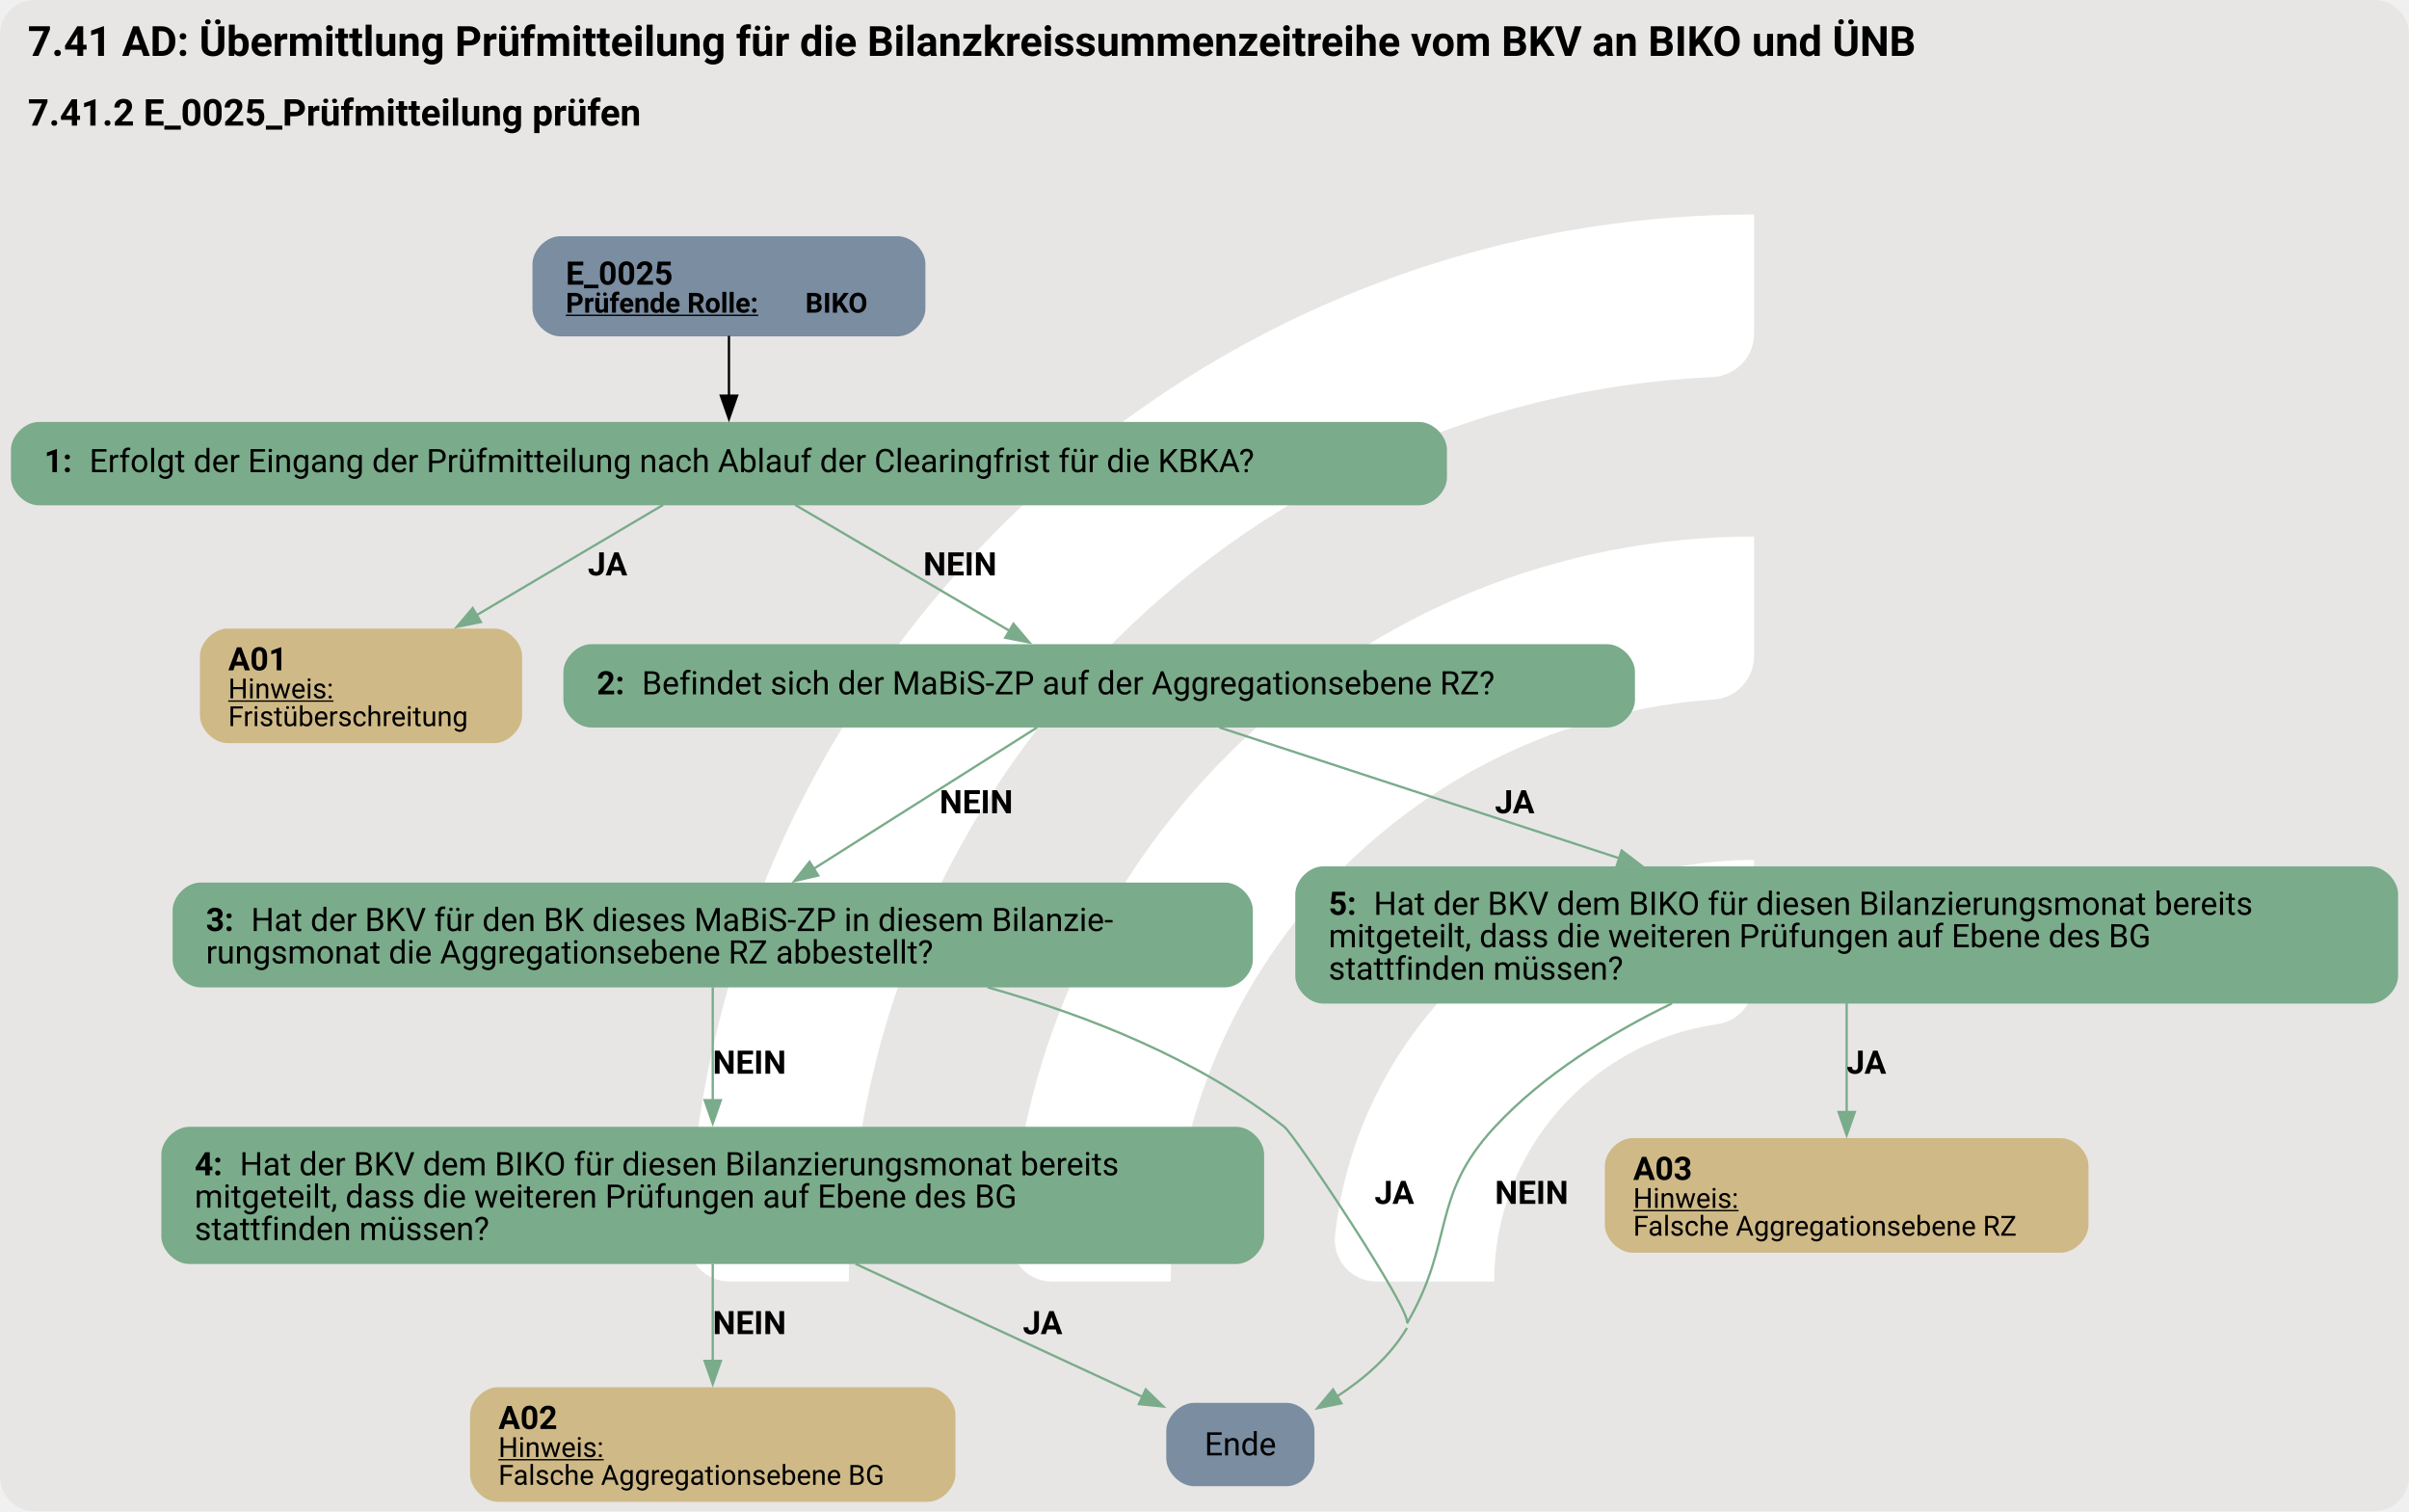
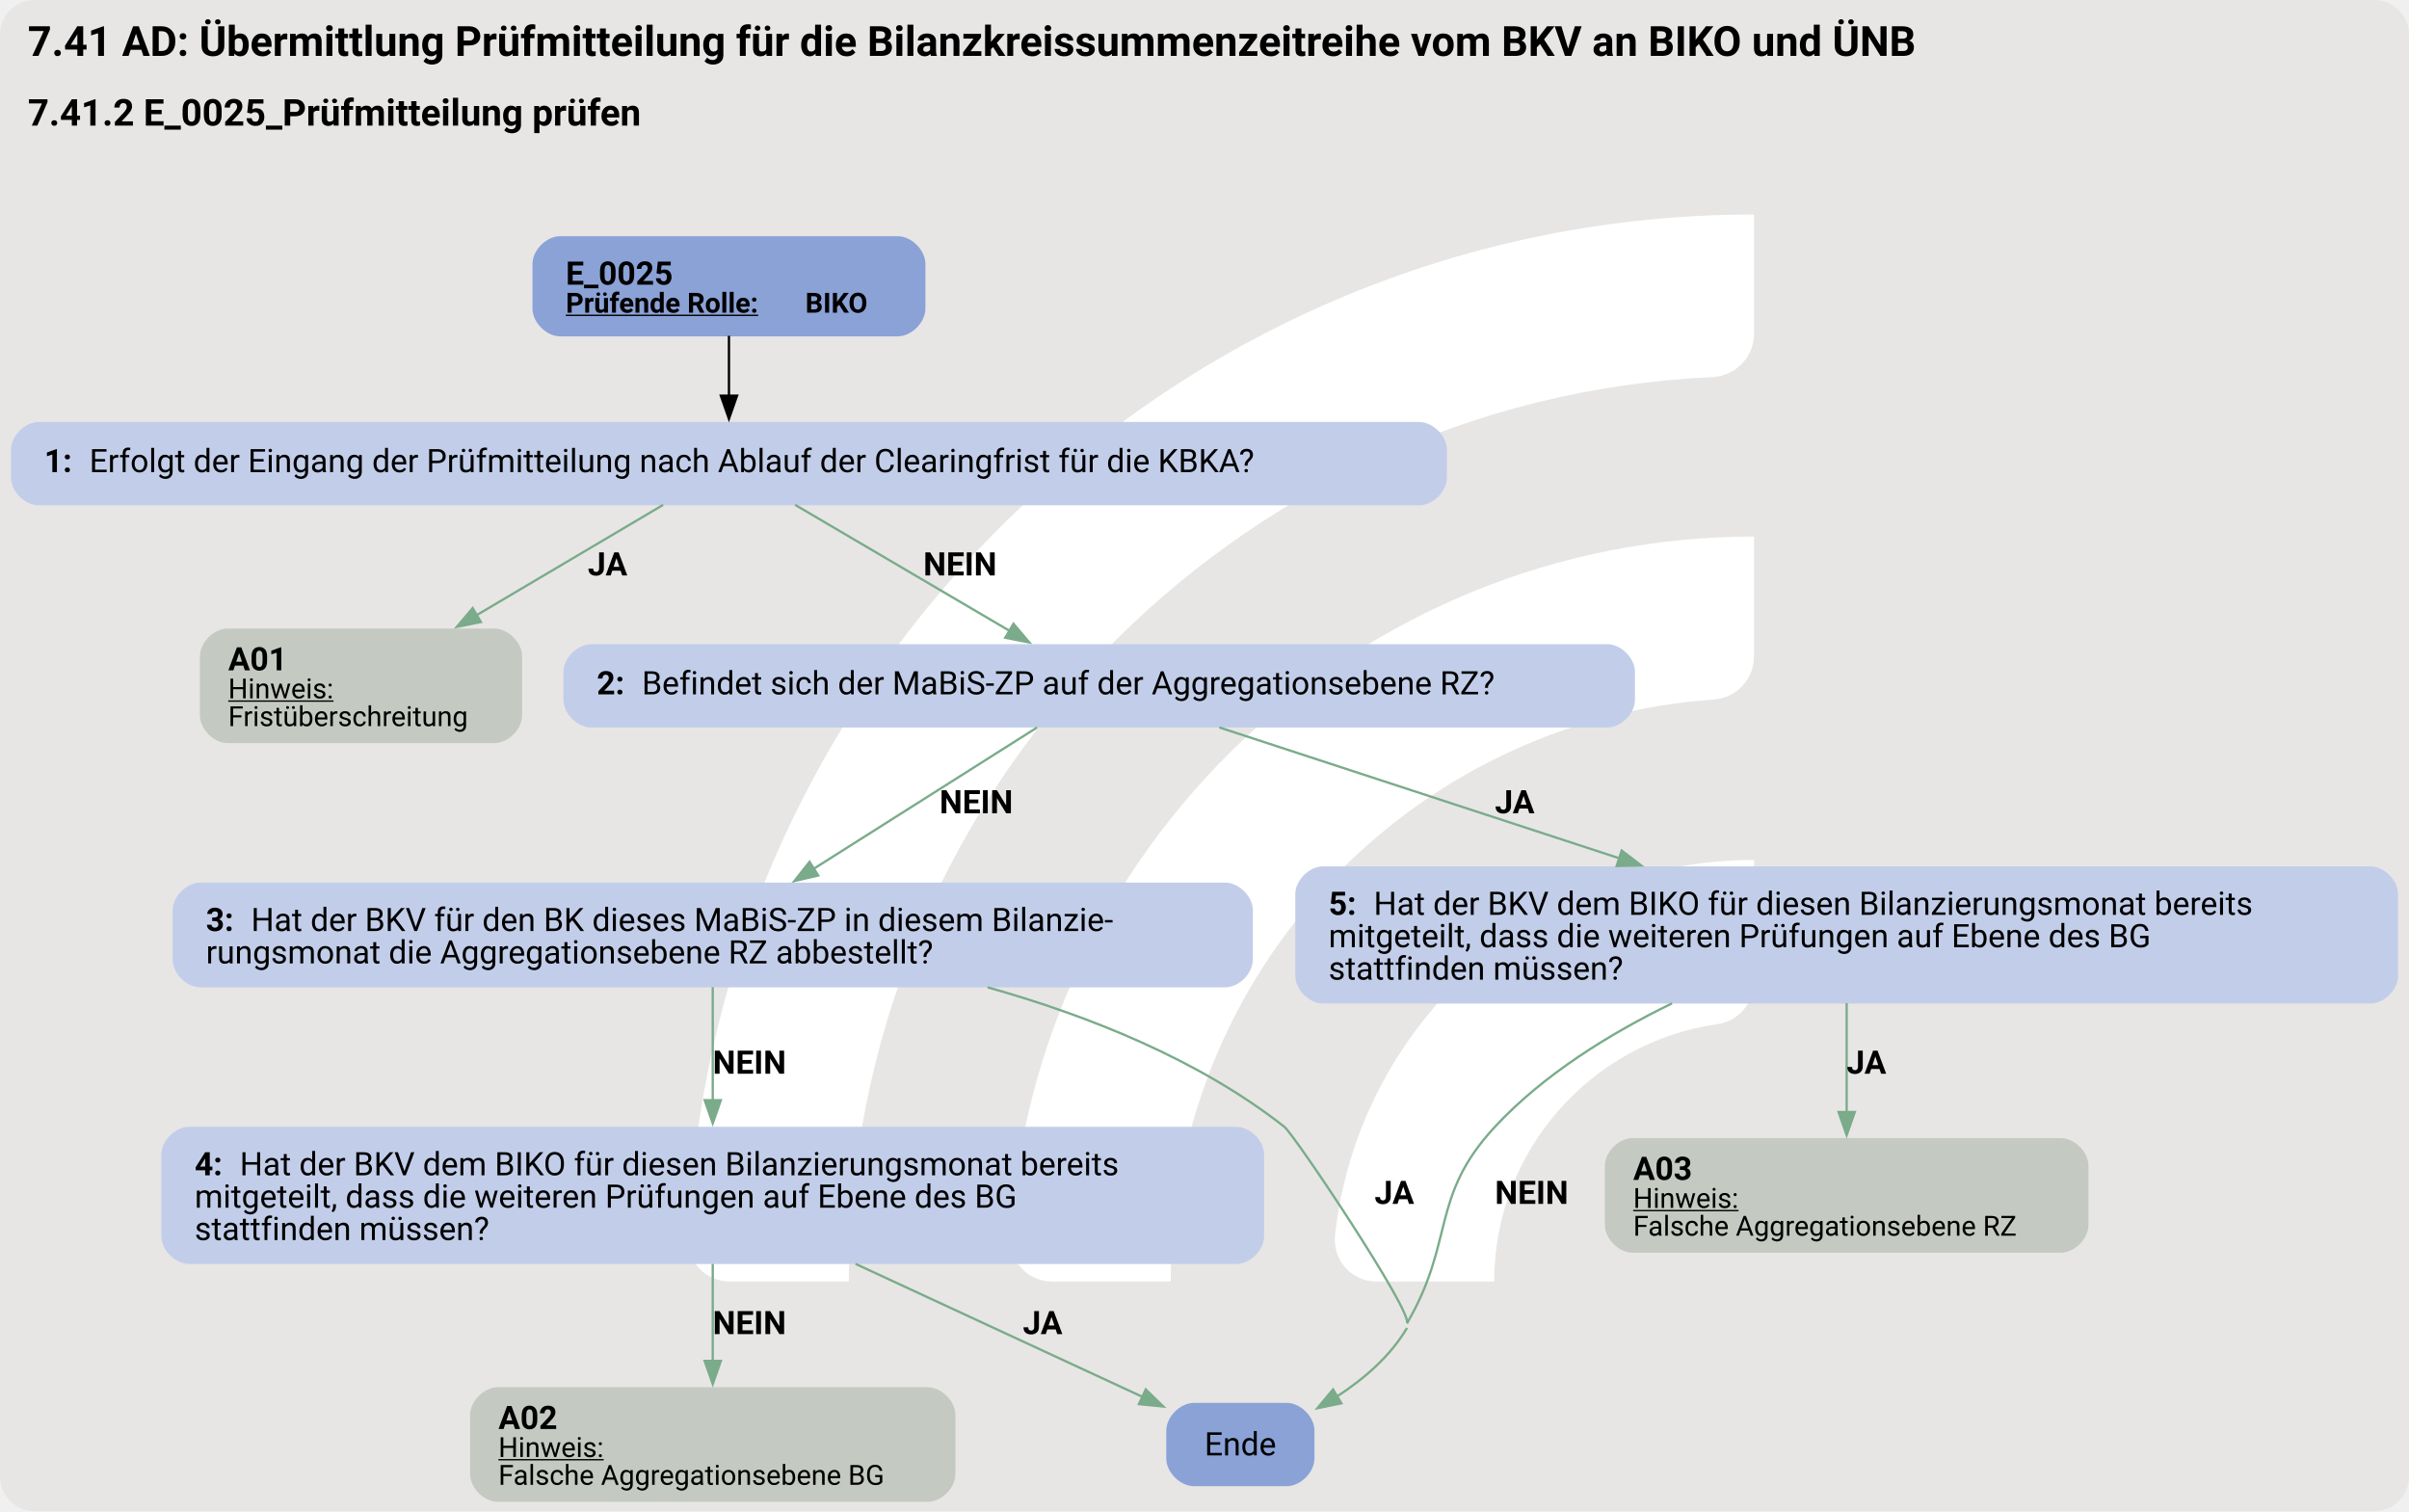
<svg xmlns="http://www.w3.org/2000/svg" version="1.1" width="1388.0px" viewBox="0 0 1388.0 870.667" height="870.667px">
  <g>
    <svg version="1.1" width="1388.0px" viewBox="0 0 1388.0 870.667" height="870.667px">
      <rect fill="#e7e6e5" x="0" y="0" width="1388.0" height="870.667" rx="20" ry="20" />
      <g>
        <g transform="translate(338.9416, 87.06667) scale(1 1) translate(0, 0) scale(1.225946 1.225946) ">
          <defs>
            <style>.cls-1{fill:#fff;}</style>
          </defs>
          <path class="cls-1" d="M122.44,531.2h-56.1c-11,0-19.9-9.12-19.46-20.11C57.47,243.89,278.15,29.78,547.91,29.78v56.02c0,10.98-8.69,19.89-19.66,20.39-225.51,10.31-405.8,197-405.8,425Z" />
          <path class="cls-1" d="M273.78,531.2h-55.93c-11.23,0-20.09-9.48-19.43-20.69,10.74-183.44,163.39-329.39,349.48-329.39v56.26c0,10.71-8.27,19.62-18.96,20.35-142.35,9.77-255.17,128.69-255.17,273.46Z" />
          <path class="cls-1" d="M425.77,531.2h-55.45c-11.65,0-20.6-10.17-19.33-21.75,10.87-99.03,95.03-176.34,196.92-176.34v57.01c0,10.05-7.28,18.75-17.23,20.16-59.22,8.4-104.91,59.42-104.91,120.92Z" />
        </g>
        <svg width="1041pt" height="653pt" viewBox="0.00 0.00 1041.00 652.88">
          <g id="graph0" class="graph" transform="scale(1 1) rotate(0) translate(4 648.88)">
            <text text-anchor="start" x="8" y="-624.78" font-family="Roboto, sans-serif" font-weight="bold" font-size="18.00">7.41 AD: Übermittlung Prüfmitteilung für die Bilanzkreissummenzeitreihe vom BKV an BIKO und ÜNB</text>
            <text text-anchor="start" x="8" y="-594.68" font-family="Roboto, sans-serif" font-weight="bold" font-size="16.00">7.41.2 E_0025_Prüfmitteilung prüfen</text>
            <g id="node1" class="node">
-               <path fill="#7a8da1" stroke="black" stroke-width="0" d="M383.9,-546.88C383.9,-546.88 238.1,-546.88 238.1,-546.88 232.1,-546.88 226.1,-540.88 226.1,-534.88 226.1,-534.88 226.1,-515.6 226.1,-515.6 226.1,-509.6 232.1,-503.6 238.1,-503.6 238.1,-503.6 383.9,-503.6 383.9,-503.6 389.9,-503.6 395.9,-509.6 395.9,-515.6 395.9,-515.6 395.9,-534.88 395.9,-534.88 395.9,-540.88 389.9,-546.88 383.9,-546.88" />
+               <path fill="#8ba2d7" stroke="black" stroke-width="0" d="M383.9,-546.88C383.9,-546.88 238.1,-546.88 238.1,-546.88 232.1,-546.88 226.1,-540.88 226.1,-534.88 226.1,-534.88 226.1,-515.6 226.1,-515.6 226.1,-509.6 232.1,-503.6 238.1,-503.6 238.1,-503.6 383.9,-503.6 383.9,-503.6 389.9,-503.6 395.9,-509.6 395.9,-515.6 395.9,-515.6 395.9,-534.88 395.9,-534.88 395.9,-540.88 389.9,-546.88 383.9,-546.88" />
              <text text-anchor="start" x="240.5" y="-525.94" font-family="Roboto, sans-serif" font-weight="bold" font-size="14.00">E_0025</text>
              <text text-anchor="start" x="240.5" y="-513.84" font-family="Roboto, sans-serif" font-weight="bold" text-decoration="underline" font-size="12.00">Prüfende Rolle:</text>
              <text text-anchor="start" x="344" y="-513.84" font-family="Roboto, sans-serif" font-weight="bold" font-size="12.00"> BIKO</text>
            </g>
            <g id="node2" class="node">
-               <path fill="#7aab8a" stroke="black" stroke-width="0" d="M609.27,-466.6C609.27,-466.6 12.73,-466.6 12.73,-466.6 6.73,-466.6 0.73,-460.6 0.73,-454.6 0.73,-454.6 0.73,-442.6 0.73,-442.6 0.73,-436.6 6.73,-430.6 12.73,-430.6 12.73,-430.6 609.27,-430.6 609.27,-430.6 615.27,-430.6 621.27,-436.6 621.27,-442.6 621.27,-442.6 621.27,-454.6 621.27,-454.6 621.27,-460.6 615.27,-466.6 609.27,-466.6" />
+               <path fill="#c2cee9" stroke="black" stroke-width="0" d="M609.27,-466.6C609.27,-466.6 12.73,-466.6 12.73,-466.6 6.73,-466.6 0.73,-460.6 0.73,-454.6 0.73,-454.6 0.73,-442.6 0.73,-442.6 0.73,-436.6 6.73,-430.6 12.73,-430.6 12.73,-430.6 609.27,-430.6 609.27,-430.6 615.27,-430.6 621.27,-436.6 621.27,-442.6 621.27,-442.6 621.27,-454.6 621.27,-454.6 621.27,-460.6 615.27,-466.6 609.27,-466.6" />
              <text text-anchor="start" x="15.12" y="-444.92" font-family="Roboto, sans-serif" font-weight="bold" font-size="14.00">1: </text>
              <text text-anchor="start" x="34.62" y="-444.92" font-family="Roboto, sans-serif" font-size="14.00">Erfolgt der Eingang der Prüfmitteilung nach Ablauf der Clearingfrist für die KBKA?</text>
            </g>
            <g id="edge1" class="edge">
              <path fill="none" stroke="black" d="M311,-503.84C311,-495.77 311,-486.36 311,-477.67" />
              <polygon fill="black" stroke="black" points="314.5,-477.96 311,-467.96 307.5,-477.96 314.5,-477.96" />
            </g>
            <g id="node3" class="node">
-               <path fill="#cfb986" stroke="black" stroke-width="0" d="M209.62,-377.35C209.62,-377.35 94.38,-377.35 94.38,-377.35 88.38,-377.35 82.39,-371.35 82.39,-365.35 82.39,-365.35 82.39,-339.83 82.39,-339.83 82.39,-333.83 88.39,-327.83 94.39,-327.83 94.39,-327.83 209.62,-327.83 209.62,-327.83 215.62,-327.83 221.62,-333.83 221.62,-339.83 221.62,-339.83 221.62,-365.35 221.62,-365.35 221.62,-371.35 215.62,-377.35 209.62,-377.35" />
+               <path fill="#c4cac1" stroke="black" stroke-width="0" d="M209.62,-377.35C209.62,-377.35 94.38,-377.35 94.38,-377.35 88.38,-377.35 82.39,-371.35 82.39,-365.35 82.39,-365.35 82.39,-339.83 82.39,-339.83 82.39,-333.83 88.39,-327.83 94.39,-327.83 94.39,-327.83 209.62,-327.83 209.62,-327.83 215.62,-327.83 221.62,-333.83 221.62,-339.83 221.62,-339.83 221.62,-365.35 221.62,-365.35 221.62,-371.35 215.62,-377.35 209.62,-377.35" />
              <text text-anchor="start" x="94.62" y="-359.29" font-family="Roboto, sans-serif" font-weight="bold" font-size="14.00">A01</text>
              <text text-anchor="start" x="94.62" y="-347.19" font-family="Roboto, sans-serif" text-decoration="underline" font-size="12.00">Hinweis:</text>
              <text text-anchor="start" x="94.62" y="-335.19" font-family="Roboto, sans-serif" font-size="12.00">Fristüberschreitung</text>
            </g>
            <g id="edge2" class="edge">
              <path fill="none" stroke="#7aab8a" d="M282.57,-430.79C260.24,-417.59 228.57,-398.87 202.02,-383.17" />
              <polygon fill="#7aab8a" stroke="#7aab8a" points="203.82,-380.16 193.43,-378.08 200.26,-386.19 203.82,-380.16" />
              <text text-anchor="start" x="250" y="-400.3" font-family="Roboto, sans-serif" font-weight="bold" font-size="14.00">JA</text>
            </g>
            <g id="node4" class="node">
-               <path fill="#7aab8a" stroke="black" stroke-width="0" d="M690.52,-370.59C690.52,-370.59 251.48,-370.59 251.48,-370.59 245.48,-370.59 239.47,-364.59 239.47,-358.59 239.47,-358.59 239.47,-346.59 239.47,-346.59 239.47,-340.59 245.47,-334.59 251.47,-334.59 251.47,-334.59 690.52,-334.59 690.52,-334.59 696.52,-334.59 702.52,-340.59 702.52,-346.59 702.52,-346.59 702.52,-358.59 702.52,-358.59 702.52,-364.59 696.52,-370.59 690.52,-370.59" />
+               <path fill="#c2cee9" stroke="black" stroke-width="0" d="M690.52,-370.59C690.52,-370.59 251.48,-370.59 251.48,-370.59 245.48,-370.59 239.47,-364.59 239.47,-358.59 239.47,-358.59 239.47,-346.59 239.47,-346.59 239.47,-340.59 245.47,-334.59 251.47,-334.59 251.47,-334.59 690.52,-334.59 690.52,-334.59 696.52,-334.59 702.52,-340.59 702.52,-346.59 702.52,-346.59 702.52,-358.59 702.52,-358.59 702.52,-364.59 696.52,-370.59 690.52,-370.59" />
              <text text-anchor="start" x="253.88" y="-348.91" font-family="Roboto, sans-serif" font-weight="bold" font-size="14.00">2: </text>
              <text text-anchor="start" x="273.38" y="-348.91" font-family="Roboto, sans-serif" font-size="14.00">Befindet sich der MaBiS-ZP auf der Aggregationsebene RZ?</text>
            </g>
            <g id="edge3" class="edge">
              <path fill="none" stroke="#7aab8a" d="M339.6,-430.79C365.5,-415.58 403.84,-393.05 432.43,-376.25" />
              <polygon fill="#7aab8a" stroke="#7aab8a" points="433.95,-379.42 440.8,-371.34 430.4,-373.38 433.95,-379.42" />
              <text text-anchor="start" x="395" y="-400.3" font-family="Roboto, sans-serif" font-weight="bold" font-size="14.00">NEIN</text>
            </g>
            <g id="node5" class="node">
-               <path fill="#7aab8a" stroke="black" stroke-width="0" d="M525.4,-267.58C525.4,-267.58 82.6,-267.58 82.6,-267.58 76.6,-267.58 70.6,-261.58 70.6,-255.58 70.6,-255.58 70.6,-234.3 70.6,-234.3 70.6,-228.3 76.6,-222.3 82.6,-222.3 82.6,-222.3 525.4,-222.3 525.4,-222.3 531.4,-222.3 537.4,-228.3 537.4,-234.3 537.4,-234.3 537.4,-255.58 537.4,-255.58 537.4,-261.58 531.4,-267.58 525.4,-267.58" />
+               <path fill="#c2cee9" stroke="black" stroke-width="0" d="M525.4,-267.58C525.4,-267.58 82.6,-267.58 82.6,-267.58 76.6,-267.58 70.6,-261.58 70.6,-255.58 70.6,-255.58 70.6,-234.3 70.6,-234.3 70.6,-228.3 76.6,-222.3 82.6,-222.3 82.6,-222.3 525.4,-222.3 525.4,-222.3 531.4,-222.3 537.4,-228.3 537.4,-234.3 537.4,-234.3 537.4,-255.58 537.4,-255.58 537.4,-261.58 531.4,-267.58 525.4,-267.58" />
              <text text-anchor="start" x="85" y="-246.64" font-family="Roboto, sans-serif" font-weight="bold" font-size="14.00">3: </text>
              <text text-anchor="start" x="104.5" y="-246.64" font-family="Roboto, sans-serif" font-size="14.00">Hat der BKV für den BK dieses MaBiS-ZP in diesem Bilanzie-</text>
              <text text-anchor="start" x="85" y="-232.64" font-family="Roboto, sans-serif" font-size="14.00">rungsmonat die Aggregationsebene RZ abbestellt?</text>
            </g>
            <g id="edge4" class="edge">
              <path fill="none" stroke="#7aab8a" d="M444.17,-334.62C418.13,-318.14 378.16,-292.86 347.56,-273.5" />
              <polygon fill="#7aab8a" stroke="#7aab8a" points="349.59,-270.64 339.26,-268.25 345.84,-276.55 349.59,-270.64" />
              <text text-anchor="start" x="402" y="-297.53" font-family="Roboto, sans-serif" font-weight="bold" font-size="14.00">NEIN</text>
            </g>
            <g id="node9" class="node">
-               <path fill="#7aab8a" stroke="black" stroke-width="0" d="M1020.28,-274.58C1020.28,-274.58 567.73,-274.58 567.73,-274.58 561.73,-274.58 555.73,-268.58 555.73,-262.58 555.73,-262.58 555.73,-227.3 555.73,-227.3 555.73,-221.3 561.73,-215.3 567.73,-215.3 567.73,-215.3 1020.28,-215.3 1020.28,-215.3 1026.28,-215.3 1032.28,-221.3 1032.28,-227.3 1032.28,-227.3 1032.28,-262.58 1032.28,-262.58 1032.28,-268.58 1026.28,-274.58 1020.28,-274.58" />
+               <path fill="#c2cee9" stroke="black" stroke-width="0" d="M1020.28,-274.58C1020.28,-274.58 567.73,-274.58 567.73,-274.58 561.73,-274.58 555.73,-268.58 555.73,-262.58 555.73,-262.58 555.73,-227.3 555.73,-227.3 555.73,-221.3 561.73,-215.3 567.73,-215.3 567.73,-215.3 1020.28,-215.3 1020.28,-215.3 1026.28,-215.3 1032.28,-221.3 1032.28,-227.3 1032.28,-227.3 1032.28,-262.58 1032.28,-262.58 1032.28,-268.58 1026.28,-274.58 1020.28,-274.58" />
              <text text-anchor="start" x="570.12" y="-253.64" font-family="Roboto, sans-serif" font-weight="bold" font-size="14.00">5: </text>
              <text text-anchor="start" x="589.62" y="-253.64" font-family="Roboto, sans-serif" font-size="14.00">Hat der BKV dem BIKO für diesen Bilanzierungsmonat bereits</text>
              <text text-anchor="start" x="570.12" y="-239.64" font-family="Roboto, sans-serif" font-size="14.00">mitgeteilt, dass die weiteren Prüfungen auf Ebene des BG</text>
              <text text-anchor="start" x="570.12" y="-225.64" font-family="Roboto, sans-serif" font-size="14.00">stattfinden müssen?</text>
            </g>
            <g id="edge5" class="edge">
              <path fill="none" stroke="#7aab8a" d="M522.9,-334.62C569.39,-319.41 638.82,-296.7 695.78,-278.07" />
              <polygon fill="#7aab8a" stroke="#7aab8a" points="696.77,-281.42 705.19,-274.99 694.6,-274.77 696.77,-281.42" />
              <text text-anchor="start" x="642" y="-297.53" font-family="Roboto, sans-serif" font-weight="bold" font-size="14.00">JA</text>
            </g>
            <g id="node6" class="node">
-               <path fill="#7a8da1" stroke="black" stroke-width="0" d="M552.02,-42.76C552.02,-42.76 511.98,-42.76 511.98,-42.76 505.98,-42.76 499.98,-36.76 499.98,-30.76 499.98,-30.76 499.98,-18.76 499.98,-18.76 499.98,-12.76 505.98,-6.76 511.98,-6.76 511.98,-6.76 552.02,-6.76 552.02,-6.76 558.02,-6.76 564.02,-12.76 564.02,-18.76 564.02,-18.76 564.02,-30.76 564.02,-30.76 564.02,-36.76 558.02,-42.76 552.02,-42.76" />
+               <path fill="#8ba2d7" stroke="black" stroke-width="0" d="M552.02,-42.76C552.02,-42.76 511.98,-42.76 511.98,-42.76 505.98,-42.76 499.98,-36.76 499.98,-30.76 499.98,-30.76 499.98,-18.76 499.98,-18.76 499.98,-12.76 505.98,-6.76 511.98,-6.76 511.98,-6.76 552.02,-6.76 552.02,-6.76 558.02,-6.76 564.02,-12.76 564.02,-18.76 564.02,-18.76 564.02,-30.76 564.02,-30.76 564.02,-36.76 558.02,-42.76 552.02,-42.76" />
              <text text-anchor="middle" x="532" y="-20.08" font-family="Roboto, sans-serif" font-size="14.00">Ende</text>
            </g>
            <g id="edge7" class="edge">
              <path fill="none" stroke="#7aab8a" d="M422.77,-222.33C466.38,-210.06 514.07,-191.1 551,-162.05 555.37,-158.61 606.55,-82.09 604,-77.14" />
              <path fill="none" stroke="#7aab8a" d="M604,-75.14C596.89,-62.98 585.45,-53.13 573.76,-45.53" />
              <polygon fill="#7aab8a" stroke="#7aab8a" points="575.65,-42.58 565.27,-40.45 572.06,-48.59 575.65,-42.58" />
              <text text-anchor="start" x="590" y="-128.74" font-family="Roboto, sans-serif" font-weight="bold" font-size="14.00">JA</text>
            </g>
            <g id="node7" class="node">
-               <path fill="#7aab8a" stroke="black" stroke-width="0" d="M530.27,-162.05C530.27,-162.05 77.73,-162.05 77.73,-162.05 71.73,-162.05 65.72,-156.05 65.72,-150.05 65.72,-150.05 65.72,-114.77 65.72,-114.77 65.72,-108.77 71.72,-102.77 77.72,-102.77 77.72,-102.77 530.27,-102.77 530.27,-102.77 536.27,-102.77 542.27,-108.77 542.27,-114.77 542.27,-114.77 542.27,-150.05 542.27,-150.05 542.27,-156.05 536.27,-162.05 530.27,-162.05" />
+               <path fill="#c2cee9" stroke="black" stroke-width="0" d="M530.27,-162.05C530.27,-162.05 77.73,-162.05 77.73,-162.05 71.73,-162.05 65.72,-156.05 65.72,-150.05 65.72,-150.05 65.72,-114.77 65.72,-114.77 65.72,-108.77 71.72,-102.77 77.72,-102.77 77.72,-102.77 530.27,-102.77 530.27,-102.77 536.27,-102.77 542.27,-108.77 542.27,-114.77 542.27,-114.77 542.27,-150.05 542.27,-150.05 542.27,-156.05 536.27,-162.05 530.27,-162.05" />
              <text text-anchor="start" x="80.12" y="-141.11" font-family="Roboto, sans-serif" font-weight="bold" font-size="14.00">4: </text>
              <text text-anchor="start" x="99.62" y="-141.11" font-family="Roboto, sans-serif" font-size="14.00">Hat der BKV dem BIKO für diesen Bilanzierungsmonat bereits</text>
              <text text-anchor="start" x="80.12" y="-127.11" font-family="Roboto, sans-serif" font-size="14.00">mitgeteilt, dass die weiteren Prüfungen auf Ebene des BG</text>
              <text text-anchor="start" x="80.12" y="-113.11" font-family="Roboto, sans-serif" font-size="14.00">stattfinden müssen?</text>
            </g>
            <g id="edge6" class="edge">
              <path fill="none" stroke="#7aab8a" d="M304,-222.37C304,-208.38 304,-189.74 304,-173.13" />
              <polygon fill="#7aab8a" stroke="#7aab8a" points="307.5,-173.56 304,-163.56 300.5,-173.56 307.5,-173.56" />
              <text text-anchor="start" x="304" y="-185" font-family="Roboto, sans-serif" font-weight="bold" font-size="14.00">NEIN</text>
            </g>
            <g id="edge9" class="edge">
              <path fill="none" stroke="#7aab8a" d="M365.7,-102.82C405.02,-84.6 454.94,-61.47 489.78,-45.32" />
              <polygon fill="#7aab8a" stroke="#7aab8a" points="491.11,-48.57 498.71,-41.19 488.16,-42.22 491.11,-48.57" />
              <text text-anchor="start" x="438" y="-72.47" font-family="Roboto, sans-serif" font-weight="bold" font-size="14.00">JA</text>
            </g>
            <g id="node8" class="node">
-               <path fill="#cfb986" stroke="black" stroke-width="0" d="M396.87,-49.52C396.87,-49.52 211.13,-49.52 211.13,-49.52 205.13,-49.52 199.13,-43.52 199.13,-37.52 199.13,-37.52 199.13,-12 199.13,-12 199.13,-6 205.13,0 211.13,0 211.13,0 396.87,0 396.87,0 402.87,0 408.87,-6 408.87,-12 408.87,-12 408.87,-37.52 408.87,-37.52 408.87,-43.52 402.87,-49.52 396.87,-49.52" />
+               <path fill="#c4cac1" stroke="black" stroke-width="0" d="M396.87,-49.52C396.87,-49.52 211.13,-49.52 211.13,-49.52 205.13,-49.52 199.13,-43.52 199.13,-37.52 199.13,-37.52 199.13,-12 199.13,-12 199.13,-6 205.13,0 211.13,0 211.13,0 396.87,0 396.87,0 402.87,0 408.87,-6 408.87,-12 408.87,-12 408.87,-37.52 408.87,-37.52 408.87,-43.52 402.87,-49.52 396.87,-49.52" />
              <text text-anchor="start" x="211.38" y="-31.46" font-family="Roboto, sans-serif" font-weight="bold" font-size="14.00">A02</text>
              <text text-anchor="start" x="211.38" y="-19.36" font-family="Roboto, sans-serif" text-decoration="underline" font-size="12.00">Hinweis:</text>
              <text text-anchor="start" x="211.38" y="-7.36" font-family="Roboto, sans-serif" font-size="12.00">Falsche Aggregationsebene BG</text>
            </g>
            <g id="edge8" class="edge">
              <path fill="none" stroke="#7aab8a" d="M304,-102.82C304,-89.87 304,-74.44 304,-60.8" />
              <polygon fill="#7aab8a" stroke="#7aab8a" points="307.5,-60.89 304,-50.89 300.5,-60.89 307.5,-60.89" />
              <text text-anchor="start" x="304" y="-72.47" font-family="Roboto, sans-serif" font-weight="bold" font-size="14.00">NEIN</text>
            </g>
            <g id="edge11" class="edge">
              <path fill="none" stroke="#7aab8a" d="M718.54,-215.39C691.73,-202.34 663.02,-184.67 642,-162.05 613.86,-131.76 624.85,-112.85 604,-77.14" />
              <text text-anchor="start" x="642" y="-128.74" font-family="Roboto, sans-serif" font-weight="bold" font-size="14.00">NEIN</text>
            </g>
            <g id="node10" class="node">
-               <path fill="#cfb986" stroke="black" stroke-width="0" d="M886.49,-157.17C886.49,-157.17 701.51,-157.17 701.51,-157.17 695.51,-157.17 689.51,-151.17 689.51,-145.17 689.51,-145.17 689.51,-119.65 689.51,-119.65 689.51,-113.65 695.51,-107.65 701.51,-107.65 701.51,-107.65 886.49,-107.65 886.49,-107.65 892.49,-107.65 898.49,-113.65 898.49,-119.65 898.49,-119.65 898.49,-145.17 898.49,-145.17 898.49,-151.17 892.49,-157.17 886.49,-157.17" />
+               <path fill="#c4cac1" stroke="black" stroke-width="0" d="M886.49,-157.17C886.49,-157.17 701.51,-157.17 701.51,-157.17 695.51,-157.17 689.51,-151.17 689.51,-145.17 689.51,-145.17 689.51,-119.65 689.51,-119.65 689.51,-113.65 695.51,-107.65 701.51,-107.65 701.51,-107.65 886.49,-107.65 886.49,-107.65 892.49,-107.65 898.49,-113.65 898.49,-119.65 898.49,-119.65 898.49,-145.17 898.49,-145.17 898.49,-151.17 892.49,-157.17 886.49,-157.17" />
              <text text-anchor="start" x="701.75" y="-139.11" font-family="Roboto, sans-serif" font-weight="bold" font-size="14.00">A03</text>
              <text text-anchor="start" x="701.75" y="-127.01" font-family="Roboto, sans-serif" text-decoration="underline" font-size="12.00">Hinweis:</text>
              <text text-anchor="start" x="701.75" y="-115.01" font-family="Roboto, sans-serif" font-size="12.00">Falsche Aggregationsebene RZ</text>
            </g>
            <g id="edge10" class="edge">
              <path fill="none" stroke="#7aab8a" d="M794,-215.48C794,-201 794,-183.29 794,-168.03" />
              <polygon fill="#7aab8a" stroke="#7aab8a" points="797.5,-168.44 794,-158.44 790.5,-168.44 797.5,-168.44" />
              <text text-anchor="start" x="794" y="-185" font-family="Roboto, sans-serif" font-weight="bold" font-size="14.00">JA</text>
            </g>
          </g>
        </svg>
      </g>
    </svg>
  </g>
</svg>
